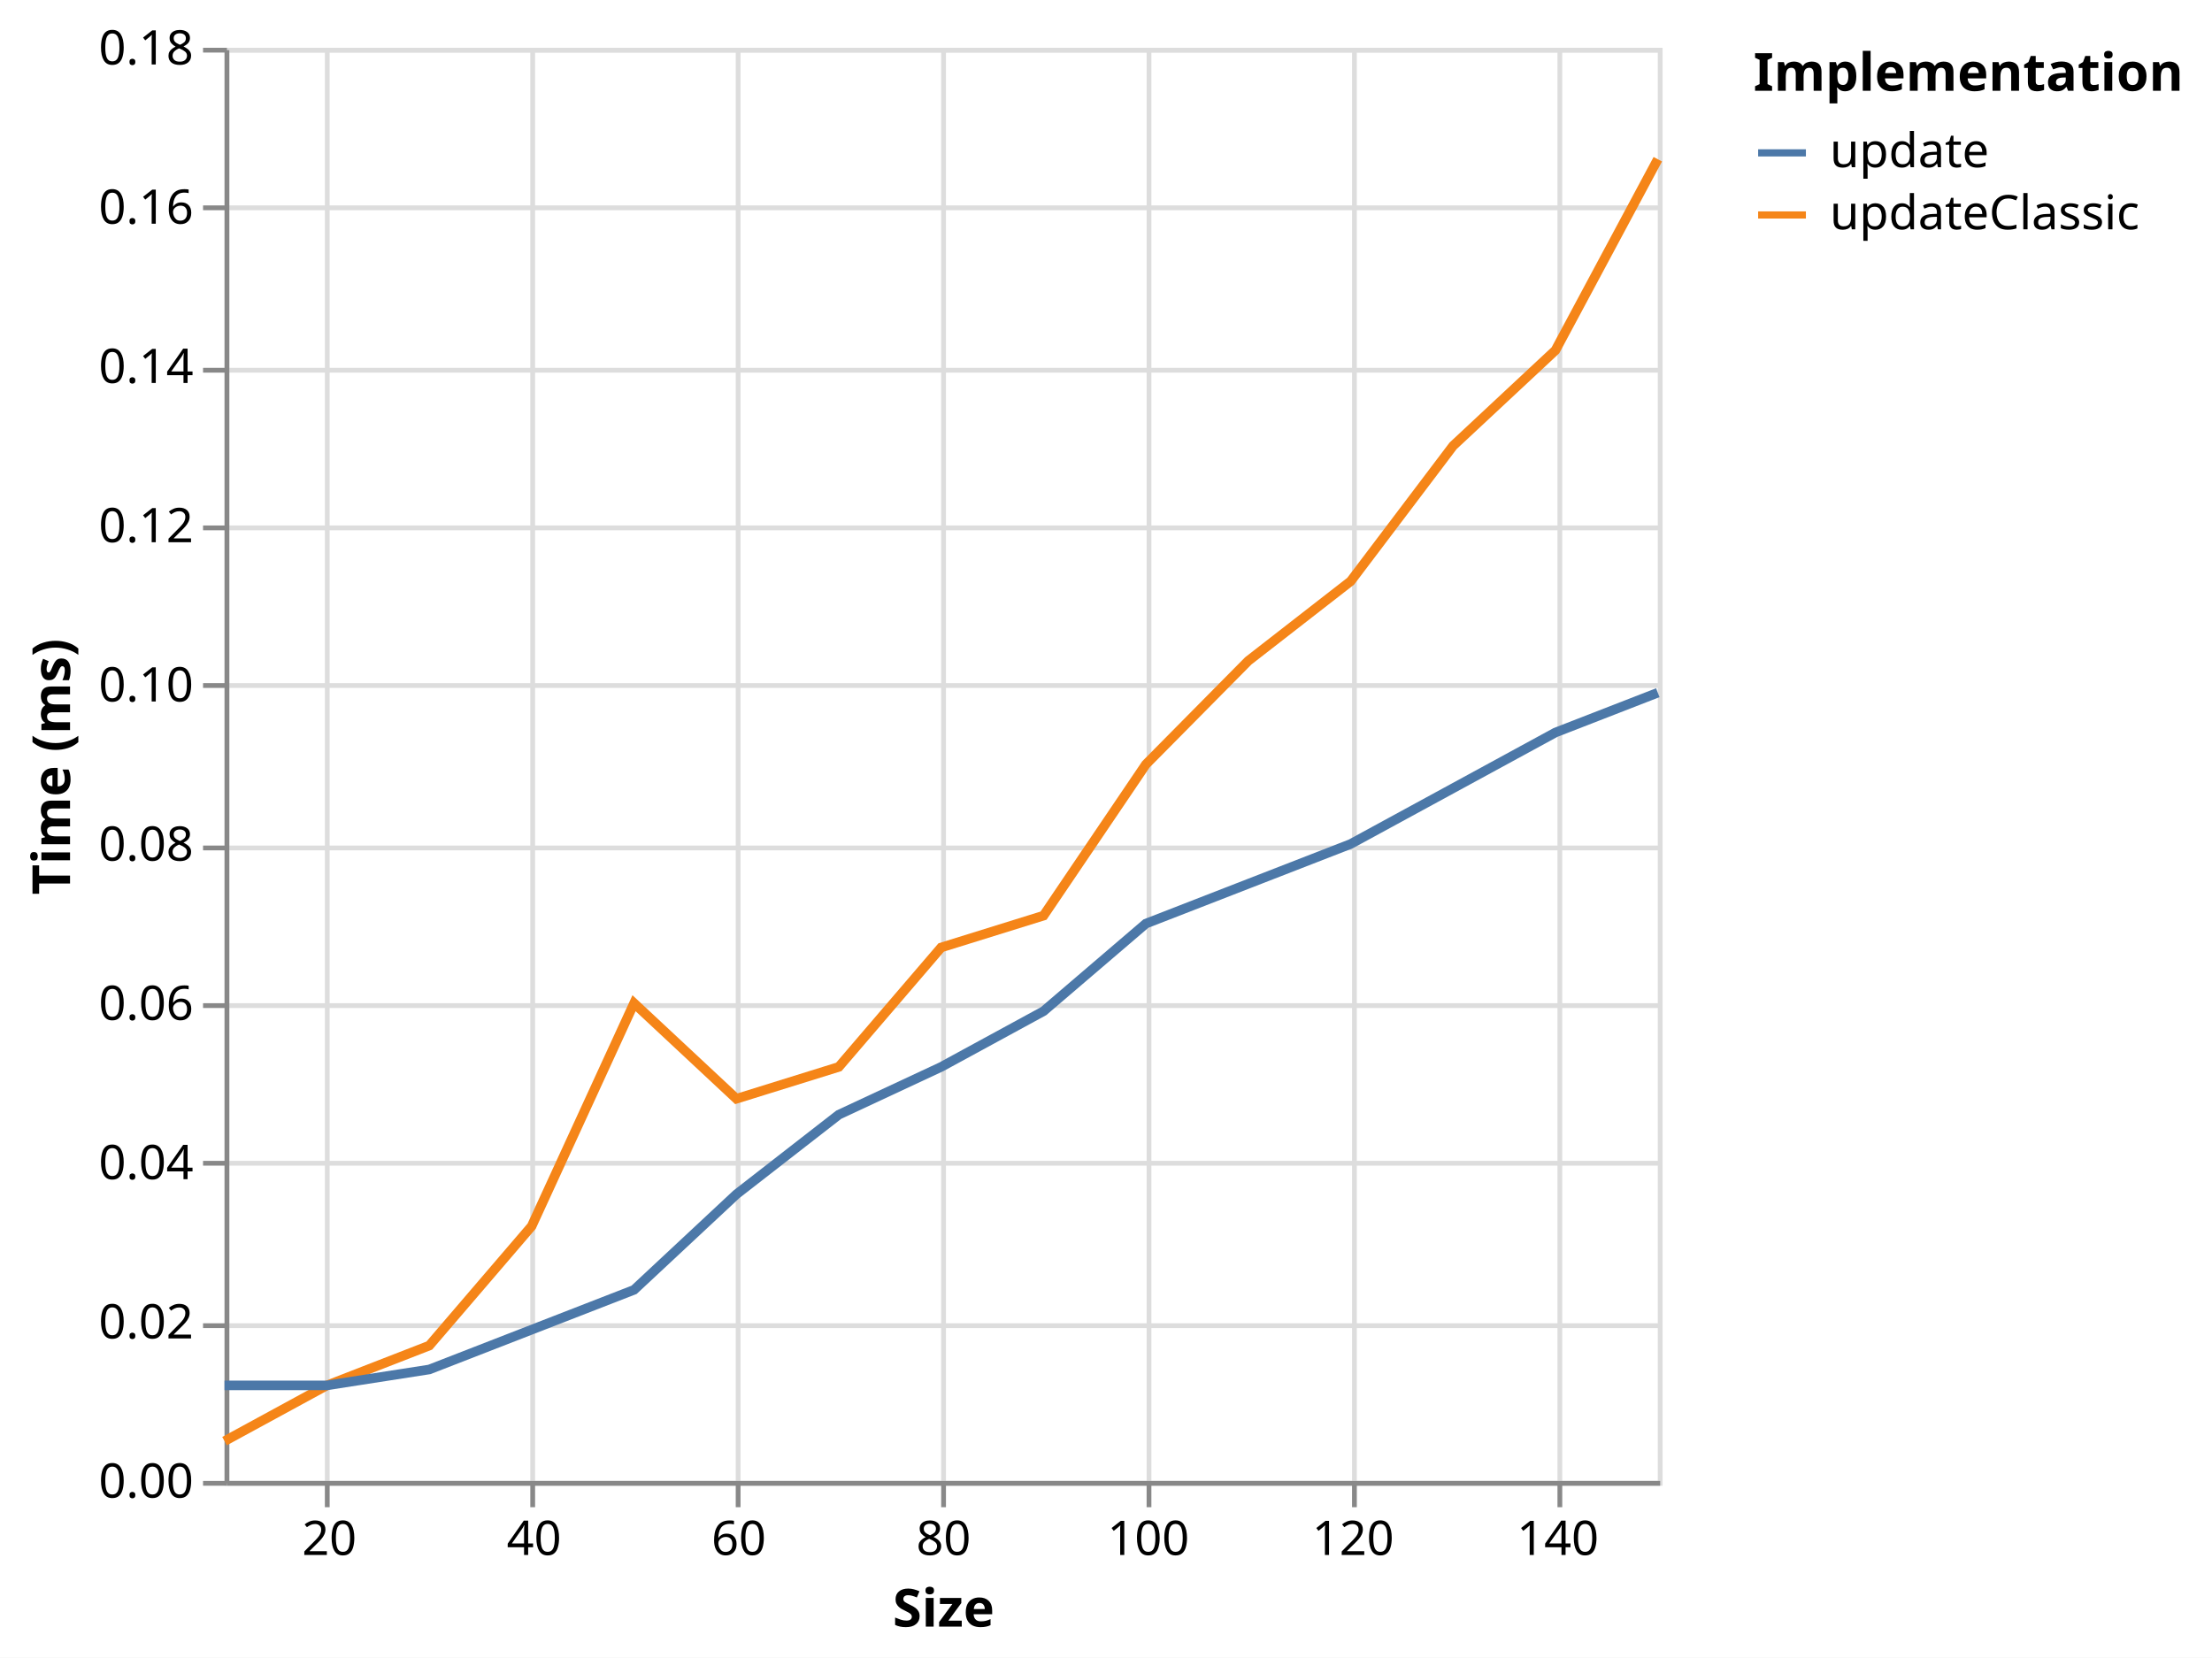
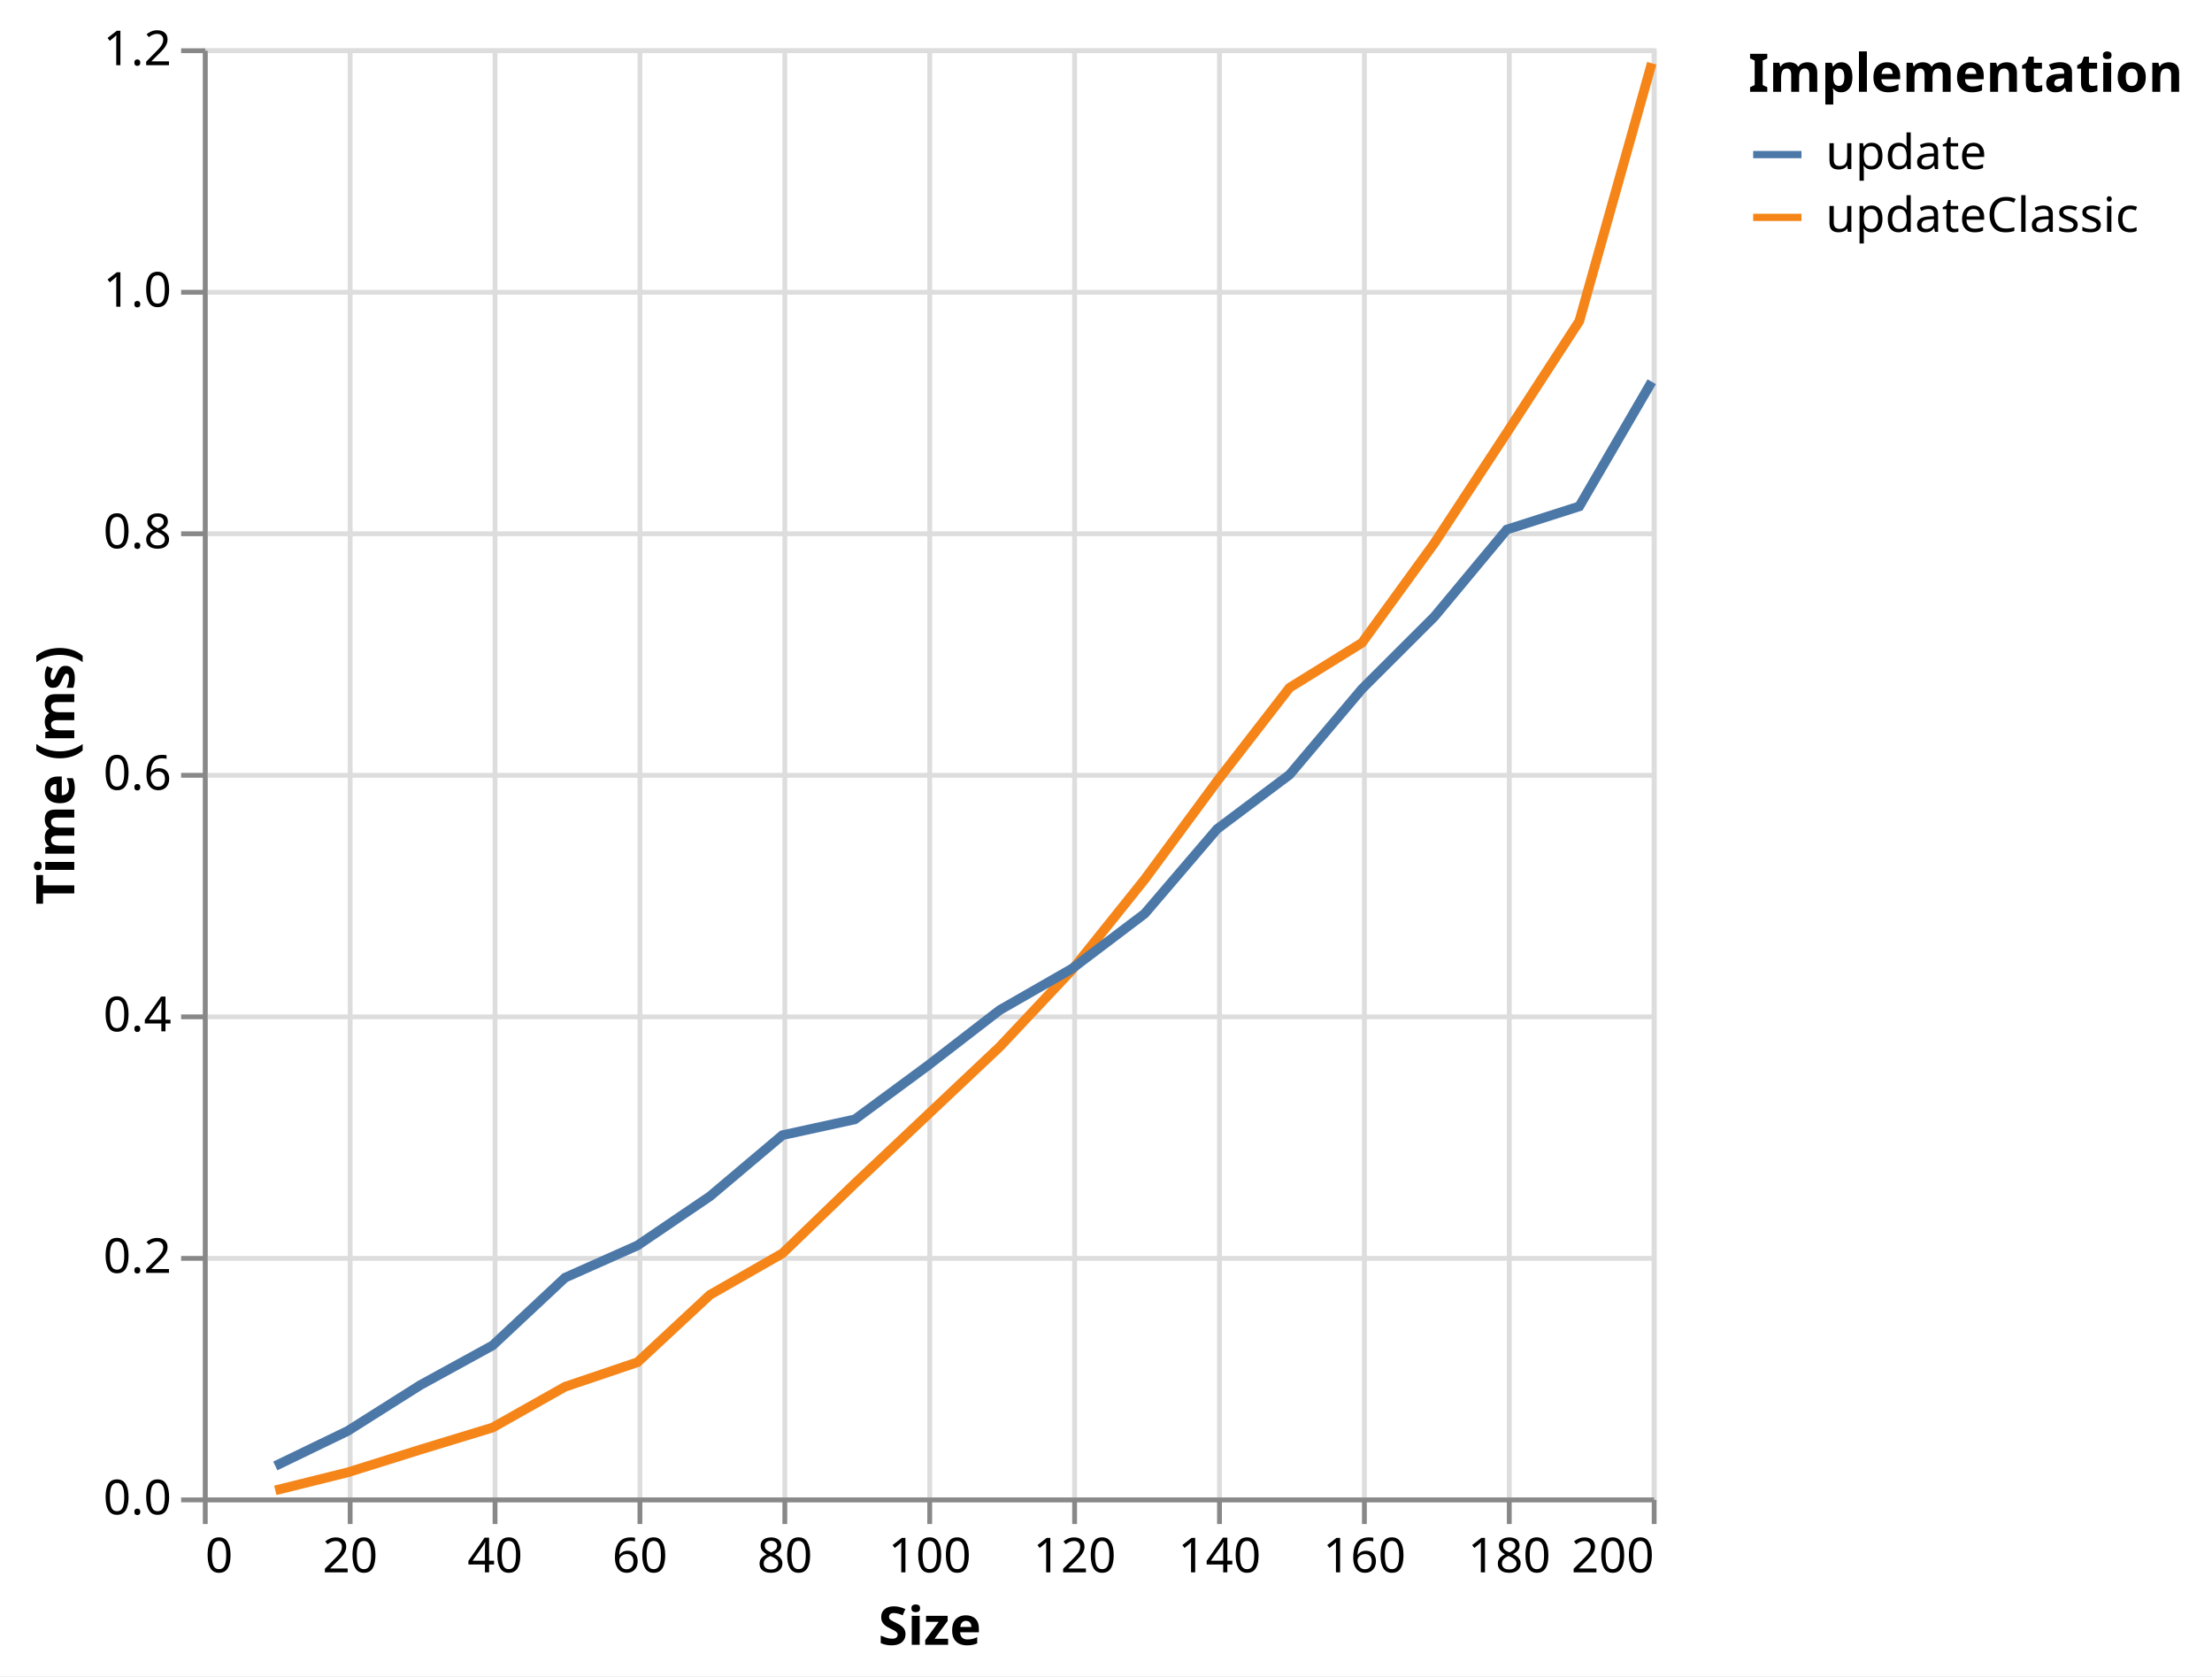
- <svg xmlns="http://www.w3.org/2000/svg" version="1.1" class="marks" width="463" height="347" viewBox="0 0 463 347">
-   <rect width="463" height="347" fill="white" />
-   <g fill="none" stroke-miterlimit="10" transform="translate(47,10)">
+ <svg xmlns="http://www.w3.org/2000/svg" version="1.1" class="marks" width="458" height="347" viewBox="0 0 458 347">
+   <rect width="458" height="347" fill="white" />
+   <g fill="none" stroke-miterlimit="10" transform="translate(42,10)">
    <g class="mark-group role-frame root" role="graphics-object" aria-roledescription="group mark container">
      <g transform="translate(0,0)">
        <path class="background" aria-hidden="true" d="M0.5,0.5h300v300h-300Z" stroke="#ddd" />
        <g>
          <g class="mark-group role-axis" aria-hidden="true">
            <g transform="translate(0.5,300.5)">
              <path class="background" aria-hidden="true" d="M0,0h0v0h0Z" pointer-events="none" />
              <g>
                <g class="mark-rule role-axis-grid" pointer-events="none">
-                   <line transform="translate(21,-300)" x2="0" y2="300" stroke="#ddd" stroke-width="1" opacity="1" />
-                   <line transform="translate(64,-300)" x2="0" y2="300" stroke="#ddd" stroke-width="1" opacity="1" />
-                   <line transform="translate(107,-300)" x2="0" y2="300" stroke="#ddd" stroke-width="1" opacity="1" />
+                   <line transform="translate(0,-300)" x2="0" y2="300" stroke="#ddd" stroke-width="1" opacity="1" />
+                   <line transform="translate(30,-300)" x2="0" y2="300" stroke="#ddd" stroke-width="1" opacity="1" />
+                   <line transform="translate(60,-300)" x2="0" y2="300" stroke="#ddd" stroke-width="1" opacity="1" />
+                   <line transform="translate(90,-300)" x2="0" y2="300" stroke="#ddd" stroke-width="1" opacity="1" />
+                   <line transform="translate(120,-300)" x2="0" y2="300" stroke="#ddd" stroke-width="1" opacity="1" />
                  <line transform="translate(150,-300)" x2="0" y2="300" stroke="#ddd" stroke-width="1" opacity="1" />
-                   <line transform="translate(193,-300)" x2="0" y2="300" stroke="#ddd" stroke-width="1" opacity="1" />
-                   <line transform="translate(236,-300)" x2="0" y2="300" stroke="#ddd" stroke-width="1" opacity="1" />
-                   <line transform="translate(279,-300)" x2="0" y2="300" stroke="#ddd" stroke-width="1" opacity="1" />
+                   <line transform="translate(180,-300)" x2="0" y2="300" stroke="#ddd" stroke-width="1" opacity="1" />
+                   <line transform="translate(210,-300)" x2="0" y2="300" stroke="#ddd" stroke-width="1" opacity="1" />
+                   <line transform="translate(240,-300)" x2="0" y2="300" stroke="#ddd" stroke-width="1" opacity="1" />
+                   <line transform="translate(270,-300)" x2="0" y2="300" stroke="#ddd" stroke-width="1" opacity="1" />
+                   <line transform="translate(300,-300)" x2="0" y2="300" stroke="#ddd" stroke-width="1" opacity="1" />
                </g>
              </g>
              <path class="foreground" aria-hidden="true" d="" pointer-events="none" display="none" />
            </g>
          </g>
          <g class="mark-group role-axis" aria-hidden="true">
            <g transform="translate(0.5,0.5)">
              <path class="background" aria-hidden="true" d="M0,0h0v0h0Z" pointer-events="none" />
              <g>
                <g class="mark-rule role-axis-grid" pointer-events="none">
                  <line transform="translate(0,300)" x2="300" y2="0" stroke="#ddd" stroke-width="1" opacity="1" />
-                   <line transform="translate(0,267)" x2="300" y2="0" stroke="#ddd" stroke-width="1" opacity="1" />
-                   <line transform="translate(0,233)" x2="300" y2="0" stroke="#ddd" stroke-width="1" opacity="1" />
+                   <line transform="translate(0,250)" x2="300" y2="0" stroke="#ddd" stroke-width="1" opacity="1" />
                  <line transform="translate(0,200)" x2="300" y2="0" stroke="#ddd" stroke-width="1" opacity="1" />
-                   <line transform="translate(0,167)" x2="300" y2="0" stroke="#ddd" stroke-width="1" opacity="1" />
-                   <line transform="translate(0,133)" x2="300" y2="0" stroke="#ddd" stroke-width="1" opacity="1" />
+                   <line transform="translate(0,150)" x2="300" y2="0" stroke="#ddd" stroke-width="1" opacity="1" />
                  <line transform="translate(0,100)" x2="300" y2="0" stroke="#ddd" stroke-width="1" opacity="1" />
-                   <line transform="translate(0,67)" x2="300" y2="0" stroke="#ddd" stroke-width="1" opacity="1" />
-                   <line transform="translate(0,33)" x2="300" y2="0" stroke="#ddd" stroke-width="1" opacity="1" />
+                   <line transform="translate(0,50)" x2="300" y2="0" stroke="#ddd" stroke-width="1" opacity="1" />
                  <line transform="translate(0,0)" x2="300" y2="0" stroke="#ddd" stroke-width="1" opacity="1" />
                </g>
              </g>
              <path class="foreground" aria-hidden="true" d="" pointer-events="none" display="none" />
            </g>
          </g>
-           <g class="mark-group role-axis" role="graphics-symbol" aria-roledescription="axis" aria-label="X-axis titled 'Size' for a linear scale with values from 10 to 150">
+           <g class="mark-group role-axis" role="graphics-symbol" aria-roledescription="axis" aria-label="X-axis titled 'Size' for a linear scale with values from 0 to 200">
            <g transform="translate(0.5,300.5)">
              <path class="background" aria-hidden="true" d="M0,0h0v0h0Z" pointer-events="none" />
              <g>
                <g class="mark-rule role-axis-tick" pointer-events="none">
-                   <line transform="translate(21,0)" x2="0" y2="5" stroke="#888" stroke-width="1" opacity="1" />
-                   <line transform="translate(64,0)" x2="0" y2="5" stroke="#888" stroke-width="1" opacity="1" />
-                   <line transform="translate(107,0)" x2="0" y2="5" stroke="#888" stroke-width="1" opacity="1" />
+                   <line transform="translate(0,0)" x2="0" y2="5" stroke="#888" stroke-width="1" opacity="1" />
+                   <line transform="translate(30,0)" x2="0" y2="5" stroke="#888" stroke-width="1" opacity="1" />
+                   <line transform="translate(60,0)" x2="0" y2="5" stroke="#888" stroke-width="1" opacity="1" />
+                   <line transform="translate(90,0)" x2="0" y2="5" stroke="#888" stroke-width="1" opacity="1" />
+                   <line transform="translate(120,0)" x2="0" y2="5" stroke="#888" stroke-width="1" opacity="1" />
                  <line transform="translate(150,0)" x2="0" y2="5" stroke="#888" stroke-width="1" opacity="1" />
-                   <line transform="translate(193,0)" x2="0" y2="5" stroke="#888" stroke-width="1" opacity="1" />
-                   <line transform="translate(236,0)" x2="0" y2="5" stroke="#888" stroke-width="1" opacity="1" />
-                   <line transform="translate(279,0)" x2="0" y2="5" stroke="#888" stroke-width="1" opacity="1" />
+                   <line transform="translate(180,0)" x2="0" y2="5" stroke="#888" stroke-width="1" opacity="1" />
+                   <line transform="translate(210,0)" x2="0" y2="5" stroke="#888" stroke-width="1" opacity="1" />
+                   <line transform="translate(240,0)" x2="0" y2="5" stroke="#888" stroke-width="1" opacity="1" />
+                   <line transform="translate(270,0)" x2="0" y2="5" stroke="#888" stroke-width="1" opacity="1" />
+                   <line transform="translate(300,0)" x2="0" y2="5" stroke="#888" stroke-width="1" opacity="1" />
                </g>
                <g class="mark-text role-axis-label" pointer-events="none">
-                   <text text-anchor="middle" transform="translate(21.42857,15)" font-family="sans-serif" font-size="10px" fill="#000" opacity="1">20</text>
-                   <text text-anchor="middle" transform="translate(64.28571,15)" font-family="sans-serif" font-size="10px" fill="#000" opacity="1">40</text>
-                   <text text-anchor="middle" transform="translate(107.1429,15)" font-family="sans-serif" font-size="10px" fill="#000" opacity="1">60</text>
-                   <text text-anchor="middle" transform="translate(150,15)" font-family="sans-serif" font-size="10px" fill="#000" opacity="1">80</text>
-                   <text text-anchor="middle" transform="translate(192.8571,15)" font-family="sans-serif" font-size="10px" fill="#000" opacity="1">100</text>
-                   <text text-anchor="middle" transform="translate(235.7143,15)" font-family="sans-serif" font-size="10px" fill="#000" opacity="1">120</text>
-                   <text text-anchor="middle" transform="translate(278.5714,15)" font-family="sans-serif" font-size="10px" fill="#000" opacity="1">140</text>
+                   <text text-anchor="start" transform="translate(0,15)" font-family="sans-serif" font-size="10px" fill="#000" opacity="1">0</text>
+                   <text text-anchor="middle" transform="translate(30,15)" font-family="sans-serif" font-size="10px" fill="#000" opacity="1">20</text>
+                   <text text-anchor="middle" transform="translate(60,15)" font-family="sans-serif" font-size="10px" fill="#000" opacity="1">40</text>
+                   <text text-anchor="middle" transform="translate(90,15)" font-family="sans-serif" font-size="10px" fill="#000" opacity="1">60</text>
+                   <text text-anchor="middle" transform="translate(120,15)" font-family="sans-serif" font-size="10px" fill="#000" opacity="1">80</text>
+                   <text text-anchor="middle" transform="translate(150,15)" font-family="sans-serif" font-size="10px" fill="#000" opacity="1">100</text>
+                   <text text-anchor="middle" transform="translate(180,15)" font-family="sans-serif" font-size="10px" fill="#000" opacity="1">120</text>
+                   <text text-anchor="middle" transform="translate(210,15)" font-family="sans-serif" font-size="10px" fill="#000" opacity="1">140</text>
+                   <text text-anchor="middle" transform="translate(240,15)" font-family="sans-serif" font-size="10px" fill="#000" opacity="1">160</text>
+                   <text text-anchor="middle" transform="translate(270,15)" font-family="sans-serif" font-size="10px" fill="#000" opacity="1">180</text>
+                   <text text-anchor="end" transform="translate(300,15)" font-family="sans-serif" font-size="10px" fill="#000" opacity="1">200</text>
                </g>
                <g class="mark-rule role-axis-domain" pointer-events="none">
                  <line transform="translate(0,0)" x2="300" y2="0" stroke="#888" stroke-width="1" opacity="1" />
                </g>
                <g class="mark-text role-axis-title" pointer-events="none">
                  <text text-anchor="middle" transform="translate(150,30)" font-family="sans-serif" font-size="11px" font-weight="bold" fill="#000" opacity="1">Size</text>
                </g>
              </g>
              <path class="foreground" aria-hidden="true" d="" pointer-events="none" display="none" />
            </g>
          </g>
-           <g class="mark-group role-axis" role="graphics-symbol" aria-roledescription="axis" aria-label="Y-axis titled 'Time (ms)' for a linear scale with values from 0.00 to 0.18">
+           <g class="mark-group role-axis" role="graphics-symbol" aria-roledescription="axis" aria-label="Y-axis titled 'Time (ms)' for a linear scale with values from 0.0 to 1.2">
            <g transform="translate(0.5,0.5)">
              <path class="background" aria-hidden="true" d="M0,0h0v0h0Z" pointer-events="none" />
              <g>
                <g class="mark-rule role-axis-tick" pointer-events="none">
                  <line transform="translate(0,300)" x2="-5" y2="0" stroke="#888" stroke-width="1" opacity="1" />
-                   <line transform="translate(0,267)" x2="-5" y2="0" stroke="#888" stroke-width="1" opacity="1" />
-                   <line transform="translate(0,233)" x2="-5" y2="0" stroke="#888" stroke-width="1" opacity="1" />
+                   <line transform="translate(0,250)" x2="-5" y2="0" stroke="#888" stroke-width="1" opacity="1" />
                  <line transform="translate(0,200)" x2="-5" y2="0" stroke="#888" stroke-width="1" opacity="1" />
-                   <line transform="translate(0,167)" x2="-5" y2="0" stroke="#888" stroke-width="1" opacity="1" />
-                   <line transform="translate(0,133)" x2="-5" y2="0" stroke="#888" stroke-width="1" opacity="1" />
+                   <line transform="translate(0,150)" x2="-5" y2="0" stroke="#888" stroke-width="1" opacity="1" />
                  <line transform="translate(0,100)" x2="-5" y2="0" stroke="#888" stroke-width="1" opacity="1" />
-                   <line transform="translate(0,67)" x2="-5" y2="0" stroke="#888" stroke-width="1" opacity="1" />
-                   <line transform="translate(0,33)" x2="-5" y2="0" stroke="#888" stroke-width="1" opacity="1" />
+                   <line transform="translate(0,50)" x2="-5" y2="0" stroke="#888" stroke-width="1" opacity="1" />
                  <line transform="translate(0,0)" x2="-5" y2="0" stroke="#888" stroke-width="1" opacity="1" />
                </g>
                <g class="mark-text role-axis-label" pointer-events="none">
-                   <text text-anchor="end" transform="translate(-7,303)" font-family="sans-serif" font-size="10px" fill="#000" opacity="1">0.00</text>
-                   <text text-anchor="end" transform="translate(-7,269.6667)" font-family="sans-serif" font-size="10px" fill="#000" opacity="1">0.02</text>
-                   <text text-anchor="end" transform="translate(-7,236.3333)" font-family="sans-serif" font-size="10px" fill="#000" opacity="1">0.04</text>
-                   <text text-anchor="end" transform="translate(-7,203)" font-family="sans-serif" font-size="10px" fill="#000" opacity="1">0.06</text>
-                   <text text-anchor="end" transform="translate(-7,169.6667)" font-family="sans-serif" font-size="10px" fill="#000" opacity="1">0.08</text>
-                   <text text-anchor="end" transform="translate(-7,136.3333)" font-family="sans-serif" font-size="10px" fill="#000" opacity="1">0.10</text>
-                   <text text-anchor="end" transform="translate(-7,103)" font-family="sans-serif" font-size="10px" fill="#000" opacity="1">0.12</text>
-                   <text text-anchor="end" transform="translate(-7,69.66667)" font-family="sans-serif" font-size="10px" fill="#000" opacity="1">0.14</text>
-                   <text text-anchor="end" transform="translate(-7,36.33333)" font-family="sans-serif" font-size="10px" fill="#000" opacity="1">0.16</text>
-                   <text text-anchor="end" transform="translate(-7,3)" font-family="sans-serif" font-size="10px" fill="#000" opacity="1">0.18</text>
+                   <text text-anchor="end" transform="translate(-7,303)" font-family="sans-serif" font-size="10px" fill="#000" opacity="1">0.0</text>
+                   <text text-anchor="end" transform="translate(-7,253)" font-family="sans-serif" font-size="10px" fill="#000" opacity="1">0.2</text>
+                   <text text-anchor="end" transform="translate(-7,203)" font-family="sans-serif" font-size="10px" fill="#000" opacity="1">0.4</text>
+                   <text text-anchor="end" transform="translate(-7,153)" font-family="sans-serif" font-size="10px" fill="#000" opacity="1">0.6</text>
+                   <text text-anchor="end" transform="translate(-7,103)" font-family="sans-serif" font-size="10px" fill="#000" opacity="1">0.8</text>
+                   <text text-anchor="end" transform="translate(-7,53)" font-family="sans-serif" font-size="10px" fill="#000" opacity="1">1.0</text>
+                   <text text-anchor="end" transform="translate(-7,3)" font-family="sans-serif" font-size="10px" fill="#000" opacity="1">1.2</text>
                </g>
                <g class="mark-rule role-axis-domain" pointer-events="none">
                  <line transform="translate(0,300)" x2="0" y2="-300" stroke="#888" stroke-width="1" opacity="1" />
                </g>
                <g class="mark-text role-axis-title" pointer-events="none">
-                   <text text-anchor="middle" transform="translate(-30.83887,150) rotate(-90) translate(0,-2)" font-family="sans-serif" font-size="11px" font-weight="bold" fill="#000" opacity="1">Time (ms)</text>
+                   <text text-anchor="middle" transform="translate(-25.11914,150) rotate(-90) translate(0,-2)" font-family="sans-serif" font-size="11px" font-weight="bold" fill="#000" opacity="1">Time (ms)</text>
                </g>
              </g>
              <path class="foreground" aria-hidden="true" d="" pointer-events="none" display="none" />
            </g>
          </g>
          <g class="mark-group role-scope pathgroup" role="graphics-object" aria-roledescription="group mark container">
            <g transform="translate(0,0)">
              <path class="background" aria-hidden="true" d="M0,0h300v300h-300Z" />
              <g>
                <g class="mark-line role-mark marks" role="graphics-object" aria-roledescription="line mark container">
-                   <path aria-label="Size: 10; Time (ms): 0.005; series: updateClassic" role="graphics-symbol" aria-roledescription="line mark" d="M0,291.667L21.429,280L42.857,271.667L64.286,246.667L85.714,200L107.143,220L128.571,213.333L150,188.333L171.429,181.667L192.857,150L214.286,128.333L235.714,111.667L257.143,83.333L278.571,63.333L300,23.333" stroke="#f58518" stroke-width="2" />
+                   <path aria-label="Size: 10; Time (ms): 0.0059; series: updateClassic" role="graphics-symbol" aria-roledescription="line mark" d="M15,298.525L30,294.8L45,290.1L60,285.525L75,277.075L90,272L105,258.05L120,249.475L135,235L150,220.85L165,206.7L180,190.75L195,172.05L210,151.725L225,132.375L240,123.075L255,102.425L270,79.575L285,56.475L300,3.1" stroke="#f58518" stroke-width="2" />
                </g>
              </g>
              <path class="foreground" aria-hidden="true" d="" display="none" />
            </g>
            <g transform="translate(0,0)">
              <path class="background" aria-hidden="true" d="M0,0h300v300h-300Z" />
              <g>
                <g class="mark-line role-mark marks" role="graphics-object" aria-roledescription="line mark container">
-                   <path aria-label="Size: 10; Time (ms): 0.012; series: update" role="graphics-symbol" aria-roledescription="line mark" d="M0,280L21.429,280L42.857,276.667L64.286,268.333L85.714,260L107.143,240L128.571,223.333L150,213.333L171.429,201.667L192.857,183.333L214.286,175L235.714,166.667L257.143,155L278.571,143.333L300,135" stroke="#4c78a8" stroke-width="2" />
+                   <path aria-label="Size: 10; Time (ms): 0.0261; series: update" role="graphics-symbol" aria-roledescription="line mark" d="M15,293.475L30,286.225L45,276.75L60,268.525L75,254.5L90,247.825L105,237.65L120,225L135,221.725L150,210.675L165,199.1L180,190.5L195,179.15L210,161.625L225,150.375L240,132.625L255,117.65L270,99.625L285,94.825L300,69.025" stroke="#4c78a8" stroke-width="2" />
                </g>
              </g>
              <path class="foreground" aria-hidden="true" d="" display="none" />
            </g>
          </g>
          <g class="mark-group role-legend" role="graphics-symbol" aria-roledescription="legend" aria-label="Symbol legend titled 'Implementation' for stroke color with 2 values: update, updateClassic">
            <g transform="translate(320,0)">
              <path class="background" aria-hidden="true" d="M0,0h91v40h-91Z" pointer-events="none" />
              <g>
                <g class="mark-group role-legend-entry">
                  <g transform="translate(0,16)">
                    <path class="background" aria-hidden="true" d="M0,0h0v0h0Z" pointer-events="none" />
                    <g>
                      <g class="mark-group role-scope" role="graphics-object" aria-roledescription="group mark container">
                        <g transform="translate(0,0)">
                          <path class="background" aria-hidden="true" d="M0,0h80.812v11h-80.812Z" pointer-events="none" opacity="1" />
                          <g>
                            <g class="mark-symbol role-legend-symbol" pointer-events="none">
                              <path transform="translate(6,6)" d="M-5,0L5,0" stroke="#4c78a8" stroke-width="1.5" opacity="1" />
                            </g>
                            <g class="mark-text role-legend-label" pointer-events="none">
                              <text text-anchor="start" transform="translate(16,9)" font-family="sans-serif" font-size="10px" fill="#000" opacity="1">update</text>
                            </g>
                          </g>
                          <path class="foreground" aria-hidden="true" d="" pointer-events="none" display="none" />
                        </g>
                        <g transform="translate(0,13)">
                          <path class="background" aria-hidden="true" d="M0,0h80.812v11h-80.812Z" pointer-events="none" opacity="1" />
                          <g>
                            <g class="mark-symbol role-legend-symbol" pointer-events="none">
                              <path transform="translate(6,6)" d="M-5,0L5,0" stroke="#f58518" stroke-width="1.5" opacity="1" />
                            </g>
                            <g class="mark-text role-legend-label" pointer-events="none">
                              <text text-anchor="start" transform="translate(16,9)" font-family="sans-serif" font-size="10px" fill="#000" opacity="1">updateClassic</text>
                            </g>
                          </g>
                          <path class="foreground" aria-hidden="true" d="" pointer-events="none" display="none" />
                        </g>
                      </g>
                    </g>
                    <path class="foreground" aria-hidden="true" d="" pointer-events="none" display="none" />
                  </g>
                </g>
                <g class="mark-text role-legend-title" pointer-events="none">
                  <text text-anchor="start" transform="translate(0,9)" font-family="sans-serif" font-size="11px" font-weight="bold" fill="#000" opacity="1">Implementation</text>
                </g>
              </g>
              <path class="foreground" aria-hidden="true" d="" pointer-events="none" display="none" />
            </g>
          </g>
        </g>
        <path class="foreground" aria-hidden="true" d="" display="none" />
      </g>
    </g>
  </g>
</svg>
